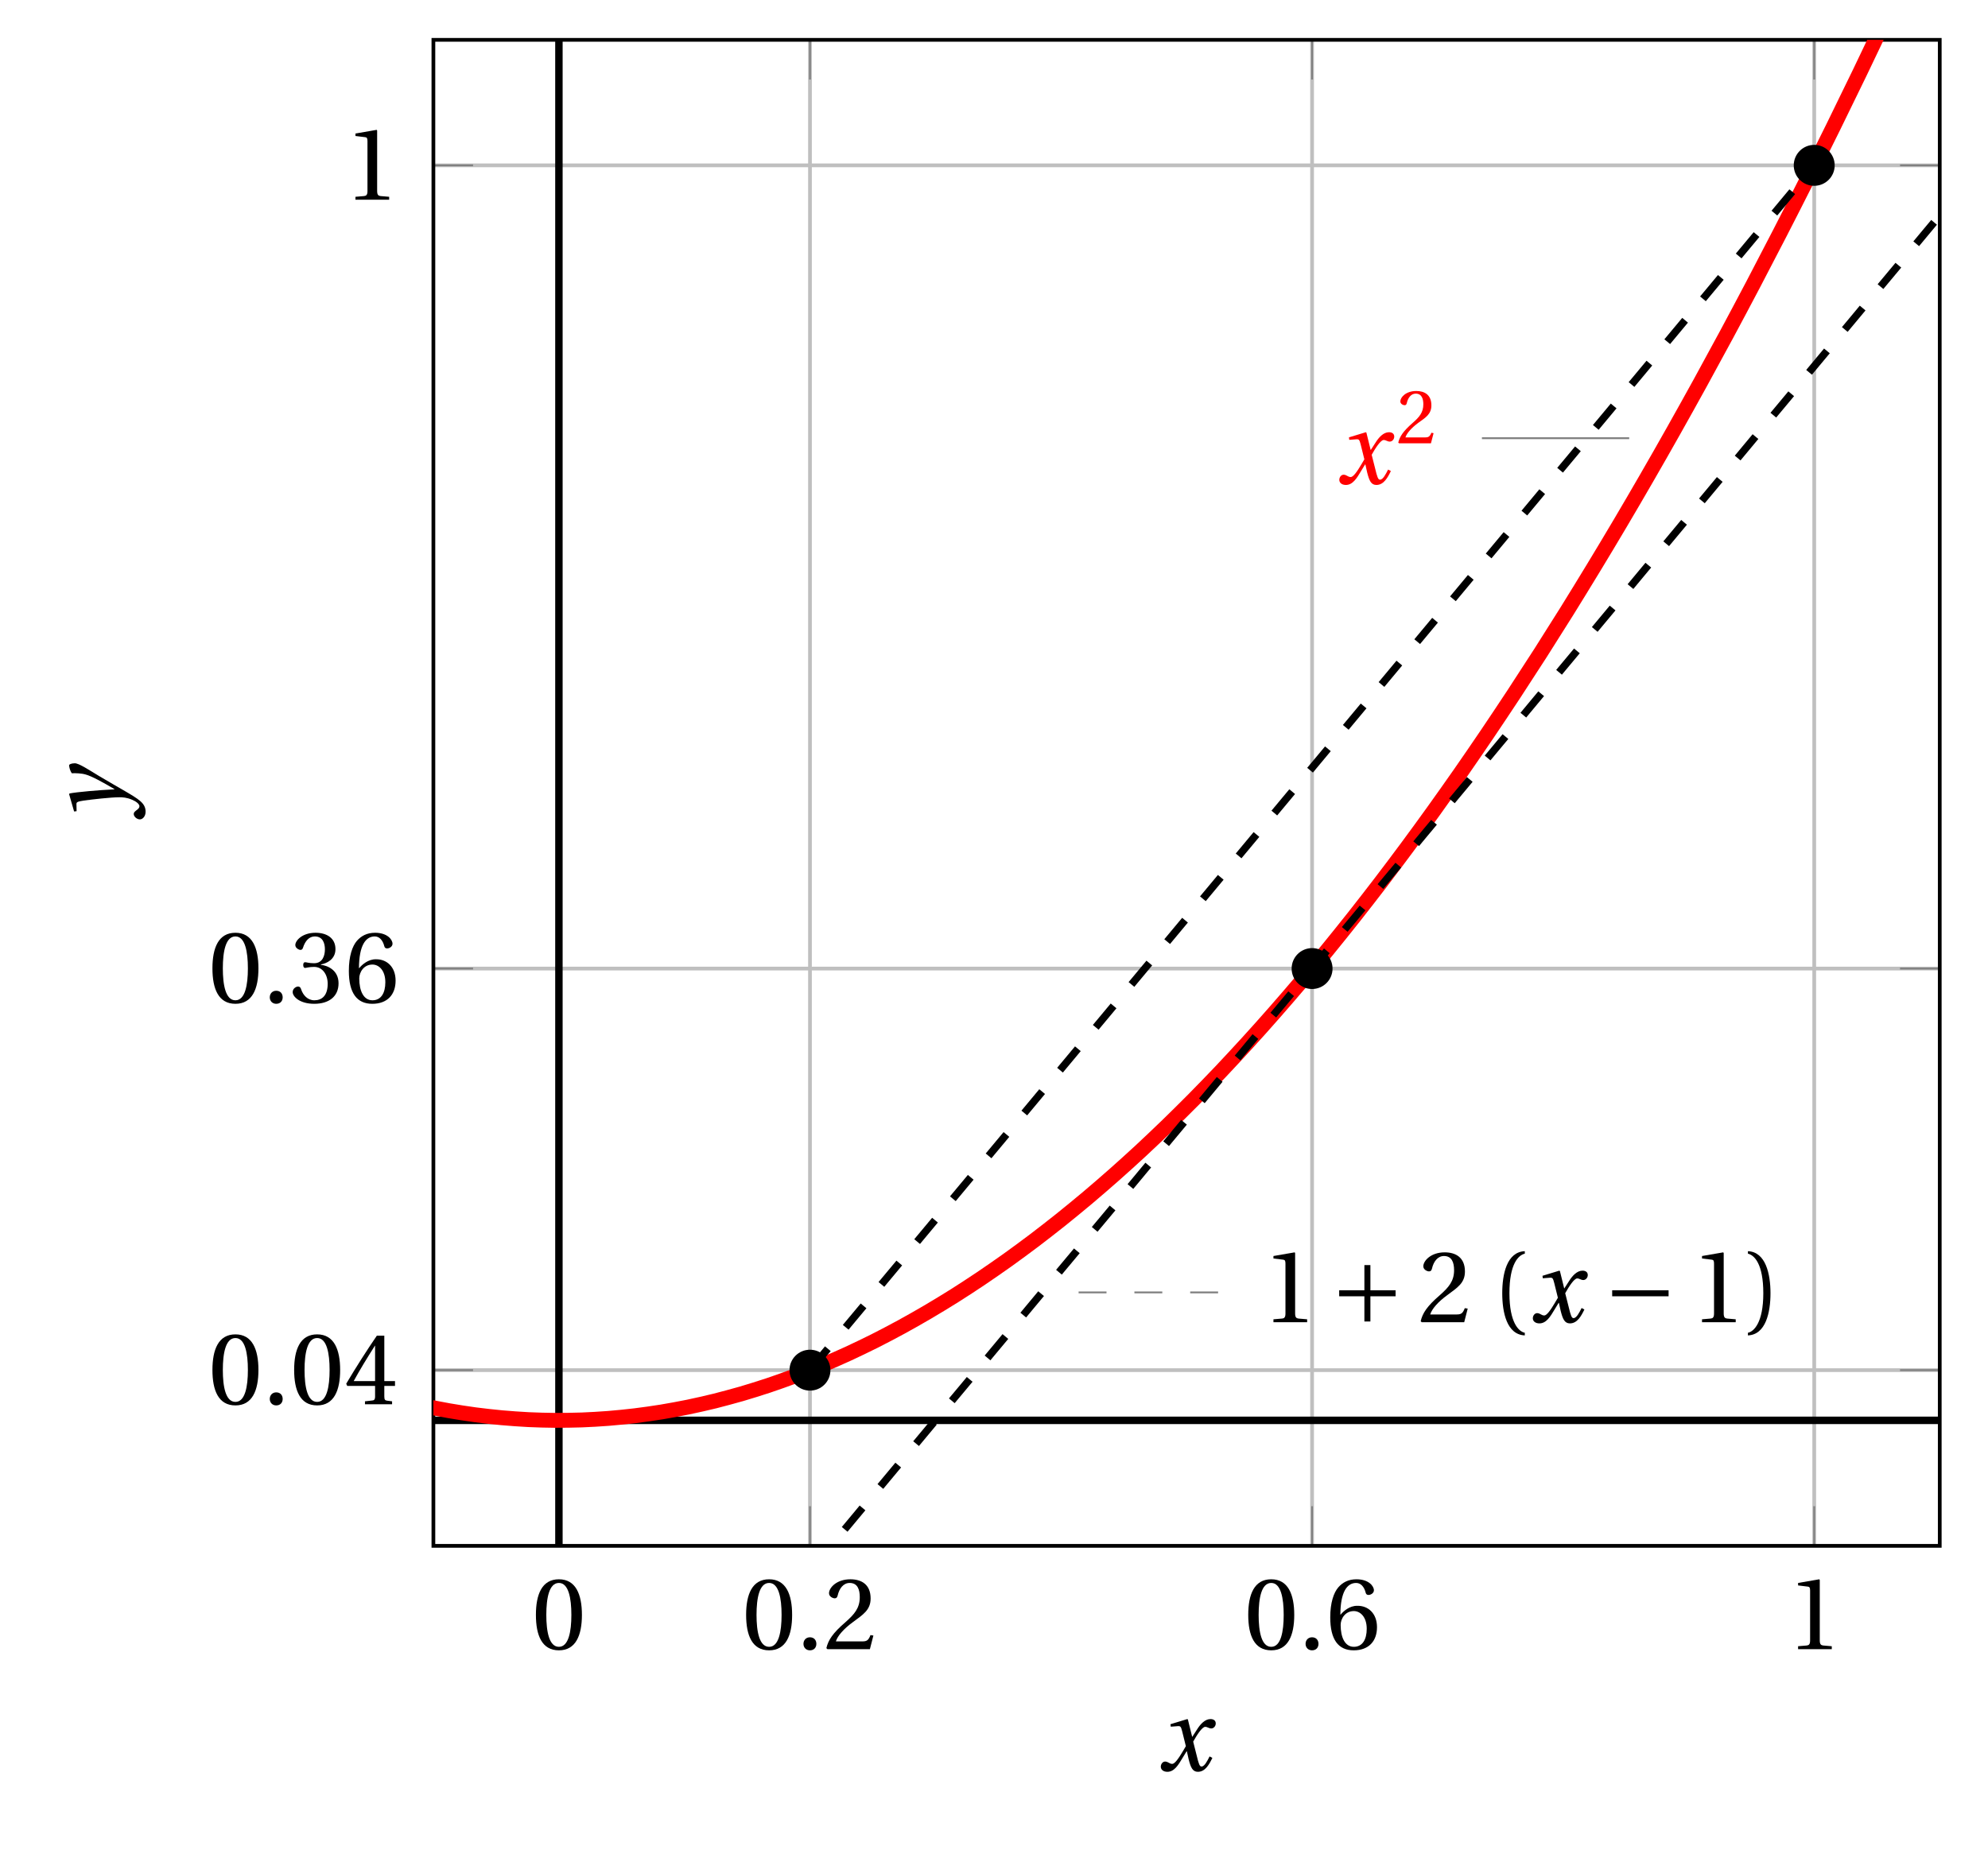
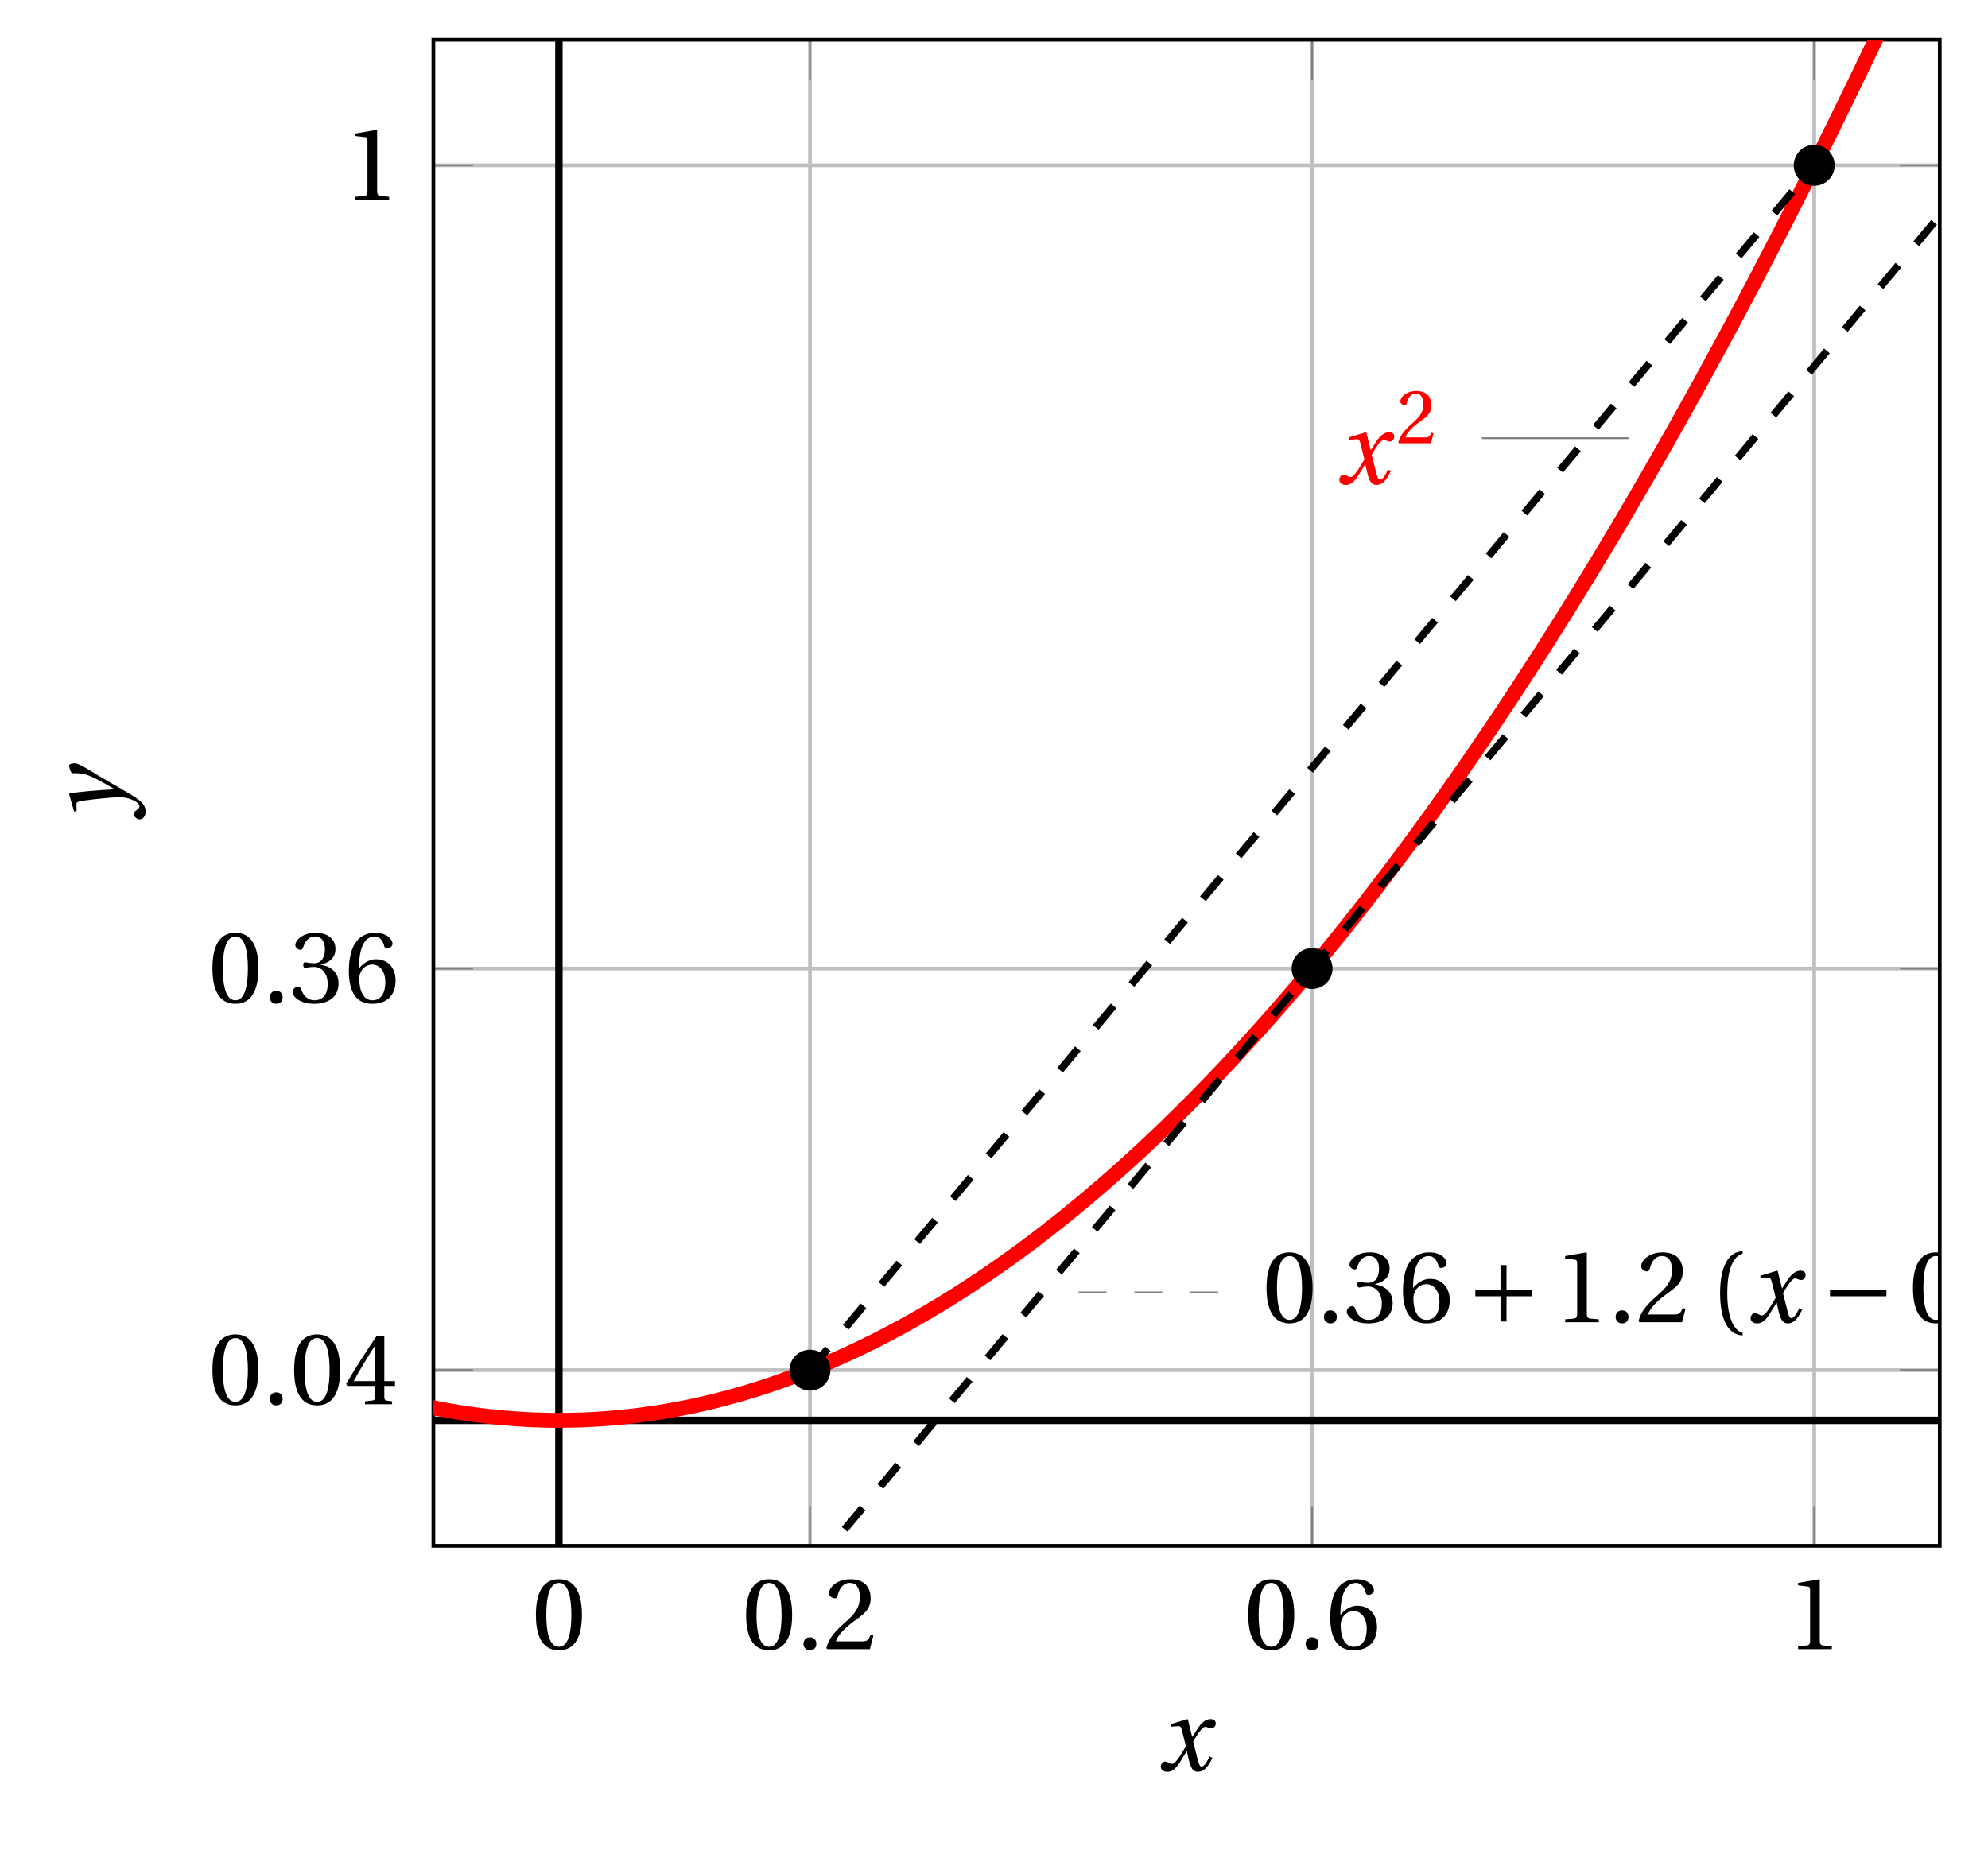
<svg xmlns="http://www.w3.org/2000/svg" xmlns:xlink="http://www.w3.org/1999/xlink" width="212.009pt" height="197.254pt" viewBox="0 0 212.009 197.254" version="1.2">
  <defs>
    <g>
      <symbol overflow="visible" id="glyph0-0">
        <path style="stroke:none;" d="" />
      </symbol>
      <symbol overflow="visible" id="glyph0-1">
        <path style="stroke:none;" d="M 2.906 -7.062 C 3.938 -7.062 4.234 -5.438 4.234 -3.656 C 4.234 -1.875 3.938 -0.25 2.906 -0.25 C 1.859 -0.25 1.562 -1.875 1.562 -3.656 C 1.562 -5.438 1.859 -7.062 2.906 -7.062 Z M 2.906 -7.453 C 1.094 -7.453 0.453 -5.844 0.453 -3.656 C 0.453 -1.469 1.094 0.125 2.906 0.125 C 4.703 0.125 5.359 -1.469 5.359 -3.656 C 5.359 -5.844 4.703 -7.453 2.906 -7.453 Z M 2.906 -7.453 " />
      </symbol>
      <symbol overflow="visible" id="glyph0-2">
        <path style="stroke:none;" d="M 1.453 0.125 C 1.891 0.125 2.141 -0.172 2.141 -0.562 C 2.141 -0.969 1.891 -1.266 1.453 -1.266 C 1.047 -1.266 0.766 -0.969 0.766 -0.562 C 0.766 -0.172 1.047 0.125 1.453 0.125 Z M 1.453 0.125 " />
      </symbol>
      <symbol overflow="visible" id="glyph0-3">
        <path style="stroke:none;" d="M 5.312 -1.453 L 5 -1.5 C 4.781 -0.906 4.562 -0.828 4.125 -0.828 L 1.312 -0.828 C 1.484 -1.406 2.141 -2.172 3.156 -2.906 C 4.203 -3.688 5.016 -4.172 5.016 -5.406 C 5.016 -6.922 4.016 -7.453 2.859 -7.453 C 1.359 -7.453 0.578 -6.531 0.578 -5.969 C 0.578 -5.594 1 -5.422 1.188 -5.422 C 1.375 -5.422 1.453 -5.531 1.5 -5.719 C 1.672 -6.469 2.109 -7.062 2.781 -7.062 C 3.625 -7.062 3.859 -6.359 3.859 -5.547 C 3.859 -4.375 3.281 -3.719 2.328 -2.875 C 0.969 -1.703 0.5 -0.969 0.297 -0.109 L 0.406 0 L 4.938 0 Z M 5.312 -1.453 " />
      </symbol>
      <symbol overflow="visible" id="glyph0-4">
        <path style="stroke:none;" d="M 2.984 0.125 C 4.594 0.125 5.469 -0.859 5.469 -2.344 C 5.469 -3.828 4.516 -4.641 3.375 -4.625 C 2.547 -4.641 1.891 -4.047 1.594 -3.688 L 1.562 -3.688 C 1.578 -6.094 2.266 -7.062 3.25 -7.062 C 3.75 -7.062 4.109 -6.641 4.266 -6.016 C 4.297 -5.875 4.391 -5.781 4.562 -5.781 C 4.797 -5.781 5.141 -5.969 5.141 -6.281 C 5.141 -6.719 4.594 -7.453 3.281 -7.453 C 2.422 -7.453 1.812 -7.125 1.344 -6.594 C 0.859 -6.031 0.484 -4.969 0.484 -3.391 C 0.484 -1.016 1.344 0.125 2.984 0.125 Z M 3 -4.062 C 3.688 -4.062 4.375 -3.438 4.375 -2.172 C 4.375 -1.031 3.922 -0.25 3 -0.25 C 2.047 -0.25 1.594 -1.266 1.594 -2.578 C 1.594 -3.25 2.078 -4.062 3 -4.062 Z M 3 -4.062 " />
      </symbol>
      <symbol overflow="visible" id="glyph0-5">
        <path style="stroke:none;" d="M 4.781 0 L 4.781 -0.312 L 3.859 -0.391 C 3.641 -0.422 3.5 -0.5 3.5 -0.938 L 3.5 -7.375 L 3.453 -7.453 L 1.188 -7.062 L 1.188 -6.797 L 2.219 -6.672 C 2.406 -6.656 2.469 -6.562 2.469 -6.25 L 2.469 -0.938 C 2.469 -0.719 2.438 -0.594 2.375 -0.516 C 2.328 -0.438 2.234 -0.406 2.109 -0.391 L 1.188 -0.312 L 1.188 0 Z M 4.781 0 " />
      </symbol>
      <symbol overflow="visible" id="glyph0-6">
        <path style="stroke:none;" d="M 3.281 -1.953 L 3.281 -0.844 C 3.281 -0.469 3.172 -0.406 2.906 -0.391 L 2.203 -0.312 L 2.203 0 L 5.094 0 L 5.094 -0.312 L 4.594 -0.375 C 4.344 -0.406 4.266 -0.469 4.266 -0.844 L 4.266 -1.953 L 5.406 -1.953 L 5.406 -2.469 L 4.266 -2.469 L 4.266 -7.312 L 3.469 -7.312 C 2.438 -5.812 1.219 -3.906 0.203 -2.188 L 0.312 -1.953 Z M 1 -2.469 C 1.656 -3.672 2.422 -4.922 3.266 -6.25 L 3.281 -6.25 L 3.281 -2.469 Z M 1 -2.469 " />
      </symbol>
      <symbol overflow="visible" id="glyph0-7">
        <path style="stroke:none;" d="M 1.422 -4.016 C 1.422 -3.828 1.484 -3.703 1.625 -3.703 C 1.75 -3.703 2.047 -3.812 2.578 -3.812 C 3.5 -3.812 4.031 -2.969 4.031 -2.016 C 4.031 -0.719 3.391 -0.25 2.609 -0.25 C 1.891 -0.25 1.406 -0.797 1.203 -1.406 C 1.141 -1.625 1.031 -1.719 0.875 -1.719 C 0.672 -1.719 0.297 -1.516 0.297 -1.125 C 0.297 -0.641 1.047 0.125 2.594 0.125 C 4.188 0.125 5.188 -0.672 5.188 -2.062 C 5.188 -3.531 3.922 -3.969 3.312 -4.031 L 3.312 -4.078 C 3.906 -4.172 4.859 -4.609 4.859 -5.703 C 4.859 -6.906 3.906 -7.453 2.734 -7.453 C 1.297 -7.453 0.578 -6.609 0.578 -6.141 C 0.578 -5.812 0.969 -5.625 1.125 -5.625 C 1.266 -5.625 1.344 -5.703 1.391 -5.844 C 1.625 -6.578 2.047 -7.062 2.656 -7.062 C 3.531 -7.062 3.734 -6.297 3.734 -5.688 C 3.734 -5.031 3.5 -4.203 2.578 -4.203 C 2.047 -4.203 1.75 -4.312 1.625 -4.312 C 1.484 -4.312 1.422 -4.203 1.422 -4.016 Z M 1.422 -4.016 " />
      </symbol>
      <symbol overflow="visible" id="glyph0-8">
        <path style="stroke:none;" d="M 1.922 -3.094 C 1.922 -6.219 2.875 -7.156 3.562 -7.312 L 3.562 -7.578 C 1.641 -7.5 1.156 -5.125 1.156 -3.094 C 1.156 -1.047 1.641 1.328 3.562 1.406 L 3.562 1.125 C 2.922 1 1.922 0.062 1.922 -3.094 Z M 1.922 -3.094 " />
-       </symbol>
-       <symbol overflow="visible" id="glyph0-9">
-         <path style="stroke:none;" d="M 1.922 -3.094 C 1.922 0.062 0.906 1 0.281 1.125 L 0.281 1.406 C 2.188 1.328 2.688 -1.047 2.688 -3.094 C 2.688 -5.125 2.188 -7.5 0.281 -7.578 L 0.281 -7.312 C 0.969 -7.156 1.922 -6.219 1.922 -3.094 Z M 1.922 -3.094 " />
      </symbol>
      <symbol overflow="visible" id="glyph1-0">
        <path style="stroke:none;" d="" />
      </symbol>
      <symbol overflow="visible" id="glyph1-1">
        <path style="stroke:none;" d="M 5.547 -1.516 C 5.297 -1.016 5 -0.438 4.688 -0.438 C 4.484 -0.438 4.391 -0.688 4.156 -1.672 L 3.797 -3.094 C 4.188 -3.797 4.75 -4.672 5.078 -4.672 C 5.172 -4.672 5.25 -4.656 5.375 -4.594 C 5.484 -4.547 5.594 -4.5 5.734 -4.5 C 5.969 -4.5 6.203 -4.734 6.203 -5.031 C 6.203 -5.359 5.953 -5.5 5.641 -5.5 C 5.062 -5.5 4.562 -4.969 4.188 -4.359 L 3.703 -3.609 L 3.688 -3.609 L 3.234 -5.453 L 3.172 -5.5 L 1.375 -4.953 L 1.406 -4.688 L 2.219 -4.75 C 2.422 -4.75 2.5 -4.703 2.625 -4.188 L 3.016 -2.609 L 2.703 -2.078 C 2.234 -1.281 1.828 -0.719 1.562 -0.719 C 1.453 -0.719 1.344 -0.75 1.25 -0.812 C 1.141 -0.859 1 -0.969 0.812 -0.969 C 0.531 -0.969 0.344 -0.688 0.344 -0.422 C 0.344 -0.109 0.609 0.125 1.047 0.125 C 1.781 0.125 2.219 -0.609 2.656 -1.344 L 3.094 -2.062 L 3.125 -2.062 L 3.312 -1.219 C 3.531 -0.344 3.734 0.125 4.297 0.125 C 5.094 0.125 5.516 -0.688 5.844 -1.359 Z M 5.547 -1.516 " />
      </symbol>
      <symbol overflow="visible" id="glyph2-0">
        <path style="stroke:none;" d="" />
      </symbol>
      <symbol overflow="visible" id="glyph2-1">
        <path style="stroke:none;" d="M 3.984 -1.078 L 3.75 -1.125 C 3.578 -0.688 3.406 -0.625 3.078 -0.625 L 0.984 -0.625 C 1.109 -1.047 1.594 -1.625 2.359 -2.188 C 3.156 -2.75 3.75 -3.125 3.75 -4.047 C 3.75 -5.188 3 -5.578 2.141 -5.578 C 1.016 -5.578 0.438 -4.891 0.438 -4.469 C 0.438 -4.188 0.75 -4.062 0.891 -4.062 C 1.031 -4.062 1.094 -4.141 1.125 -4.281 C 1.25 -4.844 1.578 -5.297 2.078 -5.297 C 2.719 -5.297 2.891 -4.75 2.891 -4.156 C 2.891 -3.281 2.453 -2.781 1.734 -2.156 C 0.734 -1.281 0.375 -0.719 0.219 -0.078 L 0.297 0 L 3.703 0 Z M 3.984 -1.078 " />
      </symbol>
      <symbol overflow="visible" id="glyph3-0">
        <path style="stroke:none;" d="" />
      </symbol>
      <symbol overflow="visible" id="glyph3-1">
        <path style="stroke:none;" d="M 0.938 -3.406 L 0.938 -2.766 L 3.625 -2.766 L 3.625 -0.078 L 4.266 -0.078 L 4.266 -2.766 L 6.953 -2.766 L 6.953 -3.406 L 4.266 -3.406 L 4.266 -6.094 L 3.625 -6.094 L 3.625 -3.406 Z M 0.938 -3.406 " />
      </symbol>
      <symbol overflow="visible" id="glyph3-2">
        <path style="stroke:none;" d="M 6.953 -2.766 L 6.953 -3.406 L 0.938 -3.406 L 0.938 -2.766 Z M 6.953 -2.766 " />
      </symbol>
      <symbol overflow="visible" id="glyph4-0">
        <path style="stroke:none;" d="" />
      </symbol>
      <symbol overflow="visible" id="glyph4-1">
        <path style="stroke:none;" d="M -4.969 -0.781 L -4.703 -0.812 L -4.719 -1.562 C -4.734 -1.797 -4.547 -1.844 -3.969 -1.938 C -3.125 -2.062 -1.016 -2.297 -0.141 -2.297 C 0.188 -2.297 0.641 -2.281 1.219 -2.031 C 1.672 -1.844 2 -1.562 2 -1.344 C 2 -1.172 1.875 -1.047 1.656 -0.891 C 1.484 -0.75 1.391 -0.672 1.391 -0.5 C 1.406 -0.219 1.734 0.062 2.047 0.062 C 2.344 0.062 2.656 -0.266 2.656 -0.75 C 2.656 -1.672 1.953 -2.078 0.297 -3.047 C -0.078 -3.266 -1.234 -3.922 -2.359 -4.594 C -3.391 -5.219 -4.453 -5.922 -4.891 -5.922 C -5.266 -5.922 -5.5 -5.797 -5.5 -5.719 C -5.5 -5.516 -5.406 -5.141 -5.219 -4.859 C -4.844 -4.875 -4.172 -4.859 -3.719 -4.719 C -3.094 -4.547 -1.922 -3.906 -0.672 -3.172 L -0.672 -3.141 C -2.344 -3.062 -4.656 -2.859 -5.453 -2.703 L -5.5 -2.625 Z M -4.969 -0.781 " />
      </symbol>
    </g>
    <clipPath id="clip1">
      <path d="M 59 4.25 L 61 4.25 L 61 164.895 L 59 164.895 Z M 59 4.25 " />
    </clipPath>
    <clipPath id="clip2">
      <path d="M 46.219 151 L 206.863 151 L 206.863 152 L 46.219 152 Z M 46.219 151 " />
    </clipPath>
    <clipPath id="clip3">
      <path d="M 46.219 4.25 L 206.863 4.25 L 206.863 164.895 L 46.219 164.895 Z M 46.219 4.25 " />
    </clipPath>
    <clipPath id="clip4">
      <path d="M 48 11 L 206.863 11 L 206.863 164.895 L 48 164.895 Z M 48 11 " />
+     </clipPath>
+     <clipPath id="clip5">
+       <path d="M 204 133 L 206.863 133 L 206.863 142 L 204 142 Z M 204 133 " />
    </clipPath>
  </defs>
  <g id="surface1">
    <path style="fill:none;stroke-width:0.399;stroke-linecap:butt;stroke-linejoin:miter;stroke:rgb(75%,75%,75%);stroke-opacity:1;stroke-miterlimit:10;" d="M 268.993 0.001 L 268.993 161.396 M 295.892 0.001 L 295.892 161.396 M 349.689 0.001 L 349.689 161.396 M 403.49 0.001 L 403.49 161.396 " transform="matrix(0.995347,0,0,-0.995347,-208.1361,164.8952)" />
    <path style="fill:none;stroke-width:0.399;stroke-linecap:butt;stroke-linejoin:miter;stroke:rgb(75%,75%,75%);stroke-opacity:1;stroke-miterlimit:10;" d="M 255.544 18.831 L 416.939 18.831 M 255.544 61.867 L 416.939 61.867 M 255.544 147.947 L 416.939 147.947 " transform="matrix(0.995347,0,0,-0.995347,-208.1361,164.8952)" />
    <path style="fill:none;stroke-width:0.199;stroke-linecap:butt;stroke-linejoin:miter;stroke:rgb(50%,50%,50%);stroke-opacity:1;stroke-miterlimit:10;" d="M 268.993 0.001 L 268.993 4.251 M 295.892 0.001 L 295.892 4.251 M 349.689 0.001 L 349.689 4.251 M 403.49 0.001 L 403.49 4.251 M 268.993 161.396 L 268.993 157.142 M 295.892 161.396 L 295.892 157.142 M 349.689 161.396 L 349.689 157.142 M 403.49 161.396 L 403.49 157.142 " transform="matrix(0.995347,0,0,-0.995347,-208.1361,164.8952)" />
    <path style="fill:none;stroke-width:0.199;stroke-linecap:butt;stroke-linejoin:miter;stroke:rgb(50%,50%,50%);stroke-opacity:1;stroke-miterlimit:10;" d="M 255.544 18.831 L 259.794 18.831 M 255.544 61.867 L 259.794 61.867 M 255.544 147.947 L 259.794 147.947 M 416.939 18.831 L 412.685 18.831 M 416.939 61.867 L 412.685 61.867 M 416.939 147.947 L 412.685 147.947 " transform="matrix(0.995347,0,0,-0.995347,-208.1361,164.8952)" />
    <path style="fill:none;stroke-width:0.399;stroke-linecap:butt;stroke-linejoin:miter;stroke:rgb(0%,0%,0%);stroke-opacity:1;stroke-miterlimit:10;" d="M 255.544 0.001 L 255.544 161.396 L 416.939 161.396 L 416.939 0.001 Z M 255.544 0.001 " transform="matrix(0.995347,0,0,-0.995347,-208.1361,164.8952)" />
    <g style="fill:rgb(0%,0%,0%);fill-opacity:1;">
      <use xlink:href="#glyph0-1" x="56.699" y="175.914" />
    </g>
    <g style="fill:rgb(0%,0%,0%);fill-opacity:1;">
      <use xlink:href="#glyph0-1" x="79.117" y="175.914" />
      <use xlink:href="#glyph0-2" x="84.919" y="175.914" />
    </g>
    <g style="fill:rgb(0%,0%,0%);fill-opacity:1;">
      <use xlink:href="#glyph0-3" x="87.831" y="175.914" />
    </g>
    <g style="fill:rgb(0%,0%,0%);fill-opacity:1;">
      <use xlink:href="#glyph0-1" x="132.665" y="175.914" />
      <use xlink:href="#glyph0-2" x="138.467" y="175.914" />
    </g>
    <g style="fill:rgb(0%,0%,0%);fill-opacity:1;">
      <use xlink:href="#glyph0-4" x="141.379" y="175.914" />
    </g>
    <g style="fill:rgb(0%,0%,0%);fill-opacity:1;">
      <use xlink:href="#glyph0-5" x="190.568" y="175.914" />
    </g>
    <g style="fill:rgb(0%,0%,0%);fill-opacity:1;">
      <use xlink:href="#glyph0-1" x="22.202" y="149.789" />
      <use xlink:href="#glyph0-2" x="28.004" y="149.789" />
    </g>
    <g style="fill:rgb(0%,0%,0%);fill-opacity:1;">
      <use xlink:href="#glyph0-1" x="30.916" y="149.789" />
      <use xlink:href="#glyph0-6" x="36.719" y="149.789" />
    </g>
    <g style="fill:rgb(0%,0%,0%);fill-opacity:1;">
      <use xlink:href="#glyph0-1" x="22.202" y="106.95" />
      <use xlink:href="#glyph0-2" x="28.004" y="106.95" />
    </g>
    <g style="fill:rgb(0%,0%,0%);fill-opacity:1;">
      <use xlink:href="#glyph0-7" x="30.916" y="106.95" />
      <use xlink:href="#glyph0-4" x="36.719" y="106.95" />
    </g>
    <g style="fill:rgb(0%,0%,0%);fill-opacity:1;">
      <use xlink:href="#glyph0-5" x="36.72" y="21.304" />
    </g>
    <g clip-path="url(#clip1)" clip-rule="nonzero">
      <path style="fill:none;stroke-width:0.797;stroke-linecap:butt;stroke-linejoin:miter;stroke:rgb(0%,0%,0%);stroke-opacity:1;stroke-miterlimit:10;" d="M 268.993 -255.544 L 268.993 322.792 " transform="matrix(0.995347,0,0,-0.995347,-208.1361,164.8952)" />
    </g>
    <g clip-path="url(#clip2)" clip-rule="nonzero">
      <path style="fill:none;stroke-width:0.797;stroke-linecap:butt;stroke-linejoin:miter;stroke:rgb(0%,0%,0%);stroke-opacity:1;stroke-miterlimit:10;" d="M -0.001 13.45 L 578.335 13.45 " transform="matrix(0.995347,0,0,-0.995347,-208.1361,164.8952)" />
    </g>
    <g clip-path="url(#clip3)" clip-rule="nonzero">
      <path style="fill:none;stroke-width:1.594;stroke-linecap:butt;stroke-linejoin:miter;stroke:rgb(100%,0%,0%);stroke-opacity:1;stroke-miterlimit:10;" d="M 134.496 147.947 C 134.496 147.947 136.557 143.85 137.349 142.299 C 138.142 140.753 139.41 138.293 140.202 136.778 C 140.995 135.259 142.263 132.857 143.056 131.374 C 143.848 129.89 145.116 127.539 145.909 126.091 C 146.698 124.643 147.969 122.347 148.762 120.931 C 149.551 119.514 150.822 117.273 151.615 115.891 C 152.404 114.51 153.675 112.32 154.468 110.97 C 155.257 109.624 156.528 107.489 157.317 106.174 C 158.11 104.86 159.382 102.78 160.17 101.496 C 160.963 100.217 162.235 98.188 163.023 96.94 C 163.816 95.692 165.084 93.718 165.877 92.505 C 166.669 91.293 167.937 89.374 168.73 88.192 C 169.522 87.011 170.79 85.147 171.583 84.001 C 172.376 82.851 173.643 81.042 174.436 79.927 C 175.229 78.813 176.496 77.055 177.289 75.975 C 178.082 74.896 179.349 73.193 180.142 72.145 C 180.935 71.101 182.203 69.449 182.995 68.436 C 183.784 67.428 185.056 65.83 185.848 64.849 C 186.637 63.872 187.909 62.33 188.702 61.384 C 189.49 60.438 190.762 58.951 191.555 58.036 C 192.343 57.126 193.615 55.689 194.404 54.814 C 195.197 53.935 196.468 52.554 197.257 51.71 C 198.05 50.866 199.321 49.54 200.11 48.727 C 200.903 47.915 202.17 46.644 202.963 45.866 C 203.756 45.089 205.024 43.869 205.816 43.123 C 206.609 42.381 207.877 41.216 208.669 40.506 C 209.462 39.795 210.73 38.685 211.523 38.006 C 212.315 37.331 213.583 36.271 214.376 35.627 C 215.168 34.988 216.436 33.983 217.229 33.375 C 218.022 32.763 219.289 31.813 220.082 31.236 C 220.871 30.663 222.142 29.764 222.935 29.223 C 223.724 28.681 224.995 27.837 225.788 27.331 C 226.577 26.821 227.849 26.032 228.641 25.557 C 229.43 25.082 230.702 24.348 231.49 23.905 C 232.283 23.465 233.555 22.782 234.344 22.374 C 235.136 21.966 236.408 21.342 237.197 20.965 C 237.989 20.593 239.257 20.02 240.05 19.678 C 240.843 19.337 242.11 18.819 242.903 18.509 C 243.696 18.203 244.963 17.739 245.756 17.465 C 246.549 17.19 247.816 16.778 248.609 16.539 C 249.402 16.299 250.67 15.942 251.462 15.734 C 252.255 15.53 253.523 15.224 254.315 15.051 C 255.108 14.879 256.376 14.627 257.169 14.49 C 257.957 14.349 259.229 14.152 260.022 14.047 C 260.81 13.944 262.082 13.799 262.875 13.729 C 263.664 13.658 264.935 13.568 265.728 13.528 C 266.517 13.489 267.788 13.454 268.577 13.45 C 269.37 13.446 270.641 13.466 271.43 13.493 C 272.223 13.521 273.494 13.595 274.283 13.658 C 275.076 13.721 276.348 13.846 277.136 13.944 C 277.929 14.039 279.197 14.219 279.99 14.349 C 280.782 14.478 282.05 14.714 282.843 14.875 C 283.635 15.039 284.903 15.326 285.696 15.522 C 286.489 15.722 287.756 16.064 288.549 16.291 C 289.342 16.523 290.609 16.919 291.402 17.182 C 292.195 17.445 293.462 17.896 294.255 18.195 C 295.044 18.493 296.316 18.995 297.108 19.325 C 297.897 19.659 299.169 20.216 299.961 20.581 C 300.75 20.946 302.022 21.554 302.815 21.954 C 303.603 22.351 304.875 23.018 305.664 23.45 C 306.456 23.881 307.728 24.6 308.517 25.067 C 309.31 25.53 310.581 26.303 311.37 26.801 C 312.163 27.3 313.434 28.128 314.223 28.661 C 315.016 29.195 316.283 30.074 317.076 30.639 C 317.869 31.204 319.137 32.142 319.929 32.739 C 320.722 33.339 321.99 34.328 322.782 34.96 C 323.575 35.596 324.843 36.636 325.636 37.303 C 326.428 37.97 327.696 39.065 328.489 39.768 C 329.281 40.466 330.549 41.616 331.342 42.35 C 332.131 43.084 333.402 44.289 334.195 45.058 C 334.984 45.823 336.255 47.083 337.048 47.884 C 337.837 48.684 339.108 49.995 339.901 50.831 C 340.69 51.667 341.961 53.033 342.75 53.9 C 343.543 54.767 344.815 56.188 345.603 57.091 C 346.396 57.993 347.668 59.465 348.457 60.399 C 349.249 61.337 350.521 62.863 351.31 63.833 C 352.102 64.802 353.37 66.38 354.163 67.385 C 354.956 68.385 356.223 70.022 357.016 71.058 C 357.809 72.094 359.076 73.781 359.869 74.853 C 360.662 75.92 361.929 77.663 362.722 78.77 C 363.515 79.872 364.783 81.67 365.575 82.804 C 366.368 83.942 367.636 85.79 368.428 86.964 C 369.217 88.133 370.489 90.037 371.281 91.242 C 372.07 92.446 373.342 94.405 374.135 95.641 C 374.923 96.877 376.195 98.89 376.988 100.162 C 377.777 101.434 379.048 103.498 379.837 104.805 C 380.63 106.108 381.901 108.227 382.69 109.565 C 383.483 110.903 384.754 113.078 385.543 114.451 C 386.336 115.821 387.607 118.05 388.396 119.455 C 389.189 120.86 390.457 123.14 391.249 124.58 C 392.042 126.021 393.31 128.356 394.103 129.827 C 394.895 131.299 396.163 133.689 396.956 135.196 C 397.748 136.703 399.016 139.144 399.809 140.687 C 400.601 142.225 401.869 144.721 402.662 146.295 C 403.455 147.868 404.722 150.419 405.515 152.024 C 406.304 153.633 407.575 156.235 408.368 157.876 C 409.157 159.52 410.428 162.177 411.221 163.849 C 412.01 165.525 413.282 168.237 414.074 169.944 C 414.863 171.655 416.924 176.16 416.924 176.16 " transform="matrix(0.995347,0,0,-0.995347,-208.1361,164.8952)" />
    </g>
    <g style="fill:rgb(100%,0%,0%);fill-opacity:1;">
      <use xlink:href="#glyph1-1" x="142.485" y="51.605" />
    </g>
    <g style="fill:rgb(100%,0%,0%);fill-opacity:1;">
      <use xlink:href="#glyph2-1" x="148.899" y="47.285" />
    </g>
    <path style="fill:none;stroke-width:0.199;stroke-linecap:butt;stroke-linejoin:miter;stroke:rgb(50%,50%,50%);stroke-opacity:1;stroke-miterlimit:10;" d="M 383.667 118.705 L 367.887 118.705 " transform="matrix(0.995347,0,0,-0.995347,-208.1361,164.8952)" />
    <g clip-path="url(#clip4)" clip-rule="nonzero">
      <path style="fill:none;stroke-width:0.797;stroke-linecap:butt;stroke-linejoin:miter;stroke:rgb(0%,0%,0%);stroke-opacity:1;stroke-dasharray:2.989,2.989;stroke-miterlimit:10;" d="M 268.993 -34.971 C 268.993 -34.971 270.072 -33.675 270.488 -33.177 C 270.9 -32.679 271.568 -31.882 271.98 -31.384 C 272.396 -30.885 273.063 -30.088 273.475 -29.59 C 273.891 -29.092 274.554 -28.295 274.97 -27.797 C 275.386 -27.298 276.049 -26.501 276.465 -26.003 C 276.877 -25.505 277.545 -24.708 277.957 -24.21 C 278.373 -23.711 279.04 -22.914 279.452 -22.416 C 279.868 -21.922 280.531 -21.121 280.947 -20.623 C 281.363 -20.128 282.026 -19.327 282.442 -18.833 C 282.854 -18.335 283.522 -17.534 283.934 -17.04 C 284.35 -16.541 285.017 -15.744 285.429 -15.246 C 285.845 -14.748 286.508 -13.951 286.924 -13.453 C 287.34 -12.954 288.003 -12.157 288.419 -11.659 C 288.831 -11.161 289.499 -10.364 289.911 -9.866 C 290.327 -9.367 290.994 -8.57 291.406 -8.072 C 291.822 -7.574 292.485 -6.777 292.901 -6.279 C 293.317 -5.78 293.98 -4.983 294.396 -4.485 C 294.809 -3.991 295.476 -3.19 295.888 -2.692 C 296.304 -2.197 296.971 -1.396 297.383 -0.902 C 297.799 -0.404 298.462 0.397 298.878 0.892 C 299.294 1.39 299.957 2.187 300.373 2.685 C 300.786 3.183 301.453 3.98 301.865 4.479 C 302.281 4.977 302.948 5.774 303.36 6.272 C 303.776 6.77 304.439 7.567 304.855 8.066 C 305.271 8.564 305.934 9.361 306.35 9.859 C 306.763 10.357 307.43 11.154 307.842 11.653 C 308.258 12.151 308.925 12.948 309.337 13.446 C 309.753 13.941 310.416 14.741 310.832 15.24 C 311.248 15.734 311.912 16.535 312.328 17.029 C 312.74 17.528 313.407 18.328 313.819 18.823 C 314.235 19.321 314.902 20.118 315.314 20.616 C 315.73 21.115 316.393 21.911 316.809 22.41 C 317.225 22.908 317.889 23.705 318.305 24.203 C 318.717 24.702 319.384 25.498 319.796 25.997 C 320.212 26.495 320.879 27.292 321.291 27.79 C 321.707 28.289 322.37 29.085 322.786 29.584 C 323.202 30.082 323.866 30.879 324.282 31.377 C 324.694 31.872 325.361 32.672 325.773 33.171 C 326.189 33.665 326.856 34.466 327.268 34.96 C 327.684 35.459 328.347 36.259 328.763 36.754 C 329.179 37.252 329.843 38.049 330.259 38.547 C 330.671 39.046 331.338 39.842 331.75 40.341 C 332.166 40.839 332.833 41.636 333.245 42.134 C 333.661 42.633 334.324 43.429 334.74 43.928 C 335.156 44.426 335.82 45.223 336.236 45.721 C 336.648 46.22 337.315 47.016 337.727 47.515 C 338.143 48.013 338.81 48.81 339.222 49.308 C 339.638 49.803 340.301 50.603 340.717 51.102 C 341.133 51.596 341.797 52.397 342.213 52.891 C 342.625 53.39 343.292 54.19 343.704 54.685 C 344.12 55.183 344.787 55.98 345.199 56.478 C 345.615 56.977 346.278 57.773 346.694 58.272 C 347.11 58.77 347.774 59.567 348.19 60.065 C 348.602 60.564 349.269 61.36 349.681 61.859 C 350.097 62.357 350.764 63.154 351.176 63.652 C 351.592 64.151 352.255 64.947 352.671 65.446 C 353.087 65.944 353.751 66.741 354.167 67.239 C 354.579 67.734 355.246 68.534 355.658 69.033 C 356.074 69.527 356.741 70.328 357.153 70.822 C 357.569 71.321 358.232 72.121 358.648 72.616 C 359.064 73.114 359.728 73.911 360.144 74.409 C 360.556 74.908 361.223 75.704 361.635 76.203 C 362.051 76.701 362.718 77.498 363.13 77.996 C 363.546 78.495 364.21 79.291 364.626 79.79 C 365.042 80.288 365.705 81.085 366.121 81.583 C 366.533 82.082 367.2 82.878 367.612 83.377 C 368.028 83.875 368.695 84.672 369.107 85.17 C 369.523 85.665 370.187 86.465 370.603 86.964 C 371.019 87.458 371.682 88.259 372.098 88.753 C 372.51 89.252 373.177 90.052 373.589 90.547 C 374.005 91.045 374.672 91.842 375.084 92.34 C 375.5 92.839 376.164 93.636 376.58 94.134 C 376.996 94.632 377.659 95.429 378.075 95.927 C 378.487 96.426 379.154 97.223 379.566 97.721 C 379.982 98.219 380.649 99.016 381.061 99.514 C 381.477 100.013 382.141 100.81 382.557 101.308 C 382.973 101.806 383.636 102.603 384.052 103.101 C 384.464 103.596 385.131 104.397 385.543 104.895 C 385.959 105.389 386.626 106.19 387.038 106.685 C 387.454 107.183 388.118 107.984 388.534 108.478 C 388.95 108.976 389.613 109.773 390.029 110.272 C 390.441 110.77 391.108 111.567 391.52 112.065 C 391.936 112.563 392.603 113.36 393.015 113.859 C 393.431 114.357 394.095 115.154 394.511 115.652 C 394.927 116.15 395.59 116.947 396.006 117.446 C 396.418 117.944 397.085 118.741 397.497 119.239 C 397.913 119.737 398.58 120.534 398.992 121.033 C 399.408 121.527 400.072 122.328 400.488 122.826 C 400.904 123.321 401.567 124.121 401.983 124.616 C 402.395 125.114 403.062 125.915 403.474 126.409 C 403.89 126.908 404.557 127.704 404.969 128.203 C 405.385 128.701 406.049 129.498 406.465 129.996 C 406.881 130.495 407.544 131.291 407.96 131.79 C 408.372 132.288 409.039 133.085 409.451 133.583 C 409.867 134.082 410.534 134.878 410.947 135.377 C 411.363 135.875 412.026 136.672 412.442 137.17 C 412.858 137.669 413.521 138.465 413.937 138.964 C 414.349 139.458 415.016 140.259 415.428 140.757 C 415.844 141.252 416.924 142.547 416.924 142.547 " transform="matrix(0.995347,0,0,-0.995347,-208.1361,164.8952)" />
    </g>
    <g style="fill:rgb(0%,0%,0%);fill-opacity:1;">
-       <use xlink:href="#glyph0-5" x="134.618" y="141.04" />
+       <use xlink:href="#glyph0-1" x="134.618" y="141.04" />
+       <use xlink:href="#glyph0-2" x="140.42" y="141.04" />
    </g>
    <g style="fill:rgb(0%,0%,0%);fill-opacity:1;">
-       <use xlink:href="#glyph3-1" x="141.879" y="141.04" />
+       <use xlink:href="#glyph0-7" x="143.332" y="141.04" />
+       <use xlink:href="#glyph0-4" x="149.134" y="141.04" />
    </g>
    <g style="fill:rgb(0%,0%,0%);fill-opacity:1;">
-       <use xlink:href="#glyph0-3" x="151.211" y="141.04" />
+       <use xlink:href="#glyph3-1" x="156.396" y="141.04" />
    </g>
    <g style="fill:rgb(0%,0%,0%);fill-opacity:1;">
-       <use xlink:href="#glyph0-8" x="159.05" y="141.04" />
+       <use xlink:href="#glyph0-5" x="165.728" y="141.04" />
+       <use xlink:href="#glyph0-2" x="171.531" y="141.04" />
    </g>
    <g style="fill:rgb(0%,0%,0%);fill-opacity:1;">
-       <use xlink:href="#glyph1-1" x="163.124" y="141.04" />
+       <use xlink:href="#glyph0-3" x="174.443" y="141.04" />
    </g>
    <g style="fill:rgb(0%,0%,0%);fill-opacity:1;">
-       <use xlink:href="#glyph3-2" x="170.992" y="141.04" />
+       <use xlink:href="#glyph0-8" x="182.281" y="141.04" />
    </g>
    <g style="fill:rgb(0%,0%,0%);fill-opacity:1;">
-       <use xlink:href="#glyph0-5" x="180.323" y="141.04" />
-       <use xlink:href="#glyph0-9" x="186.125" y="141.04" />
+       <use xlink:href="#glyph1-1" x="186.351" y="141.04" />
+     </g>
+     <g style="fill:rgb(0%,0%,0%);fill-opacity:1;">
+       <use xlink:href="#glyph3-2" x="194.219" y="141.04" />
+     </g>
+     <g clip-path="url(#clip5)" clip-rule="nonzero">
+       <g style="fill:rgb(0%,0%,0%);fill-opacity:1;">
+         <use xlink:href="#glyph0-1" x="203.552" y="141.04" />
+         <use xlink:href="#glyph0-2" x="209.354" y="141.04" />
+       </g>
    </g>
    <path style="fill:none;stroke-width:0.199;stroke-linecap:butt;stroke-linejoin:miter;stroke:rgb(50%,50%,50%);stroke-opacity:1;stroke-dasharray:2.989,2.989;stroke-miterlimit:10;" d="M 324.674 27.162 L 340.454 27.162 " transform="matrix(0.995347,0,0,-0.995347,-208.1361,164.8952)" />
    <path style="fill-rule:nonzero;fill:rgb(0%,0%,0%);fill-opacity:1;stroke-width:0.399;stroke-linecap:butt;stroke-linejoin:miter;stroke:rgb(0%,0%,0%);stroke-opacity:1;stroke-miterlimit:10;" d="M 297.885 18.831 C 297.885 19.929 296.994 20.82 295.892 20.82 C 294.793 20.82 293.898 19.929 293.898 18.831 C 293.898 17.728 294.793 16.837 295.892 16.837 C 296.994 16.837 297.885 17.728 297.885 18.831 Z M 297.885 18.831 " transform="matrix(0.995347,0,0,-0.995347,-208.1361,164.8952)" />
    <path style="fill-rule:nonzero;fill:rgb(0%,0%,0%);fill-opacity:1;stroke-width:0.399;stroke-linecap:butt;stroke-linejoin:miter;stroke:rgb(0%,0%,0%);stroke-opacity:1;stroke-miterlimit:10;" d="M 351.682 61.867 C 351.682 62.969 350.792 63.86 349.689 63.86 C 348.59 63.86 347.699 62.969 347.699 61.867 C 347.699 60.768 348.59 59.877 349.689 59.877 C 350.792 59.877 351.682 60.768 351.682 61.867 Z M 351.682 61.867 " transform="matrix(0.995347,0,0,-0.995347,-208.1361,164.8952)" />
    <path style="fill-rule:nonzero;fill:rgb(0%,0%,0%);fill-opacity:1;stroke-width:0.399;stroke-linecap:butt;stroke-linejoin:miter;stroke:rgb(0%,0%,0%);stroke-opacity:1;stroke-miterlimit:10;" d="M 405.484 147.947 C 405.484 149.046 404.589 149.941 403.49 149.941 C 402.387 149.941 401.496 149.046 401.496 147.947 C 401.496 146.844 402.387 145.953 403.49 145.953 C 404.589 145.953 405.484 146.844 405.484 147.947 Z M 405.484 147.947 " transform="matrix(0.995347,0,0,-0.995347,-208.1361,164.8952)" />
    <path style="fill:none;stroke-width:0.797;stroke-linecap:butt;stroke-linejoin:miter;stroke:rgb(0%,0%,0%);stroke-opacity:1;stroke-dasharray:2.989,2.989;stroke-miterlimit:10;" d="M 295.892 18.831 L 403.49 147.947 " transform="matrix(0.995347,0,0,-0.995347,-208.1361,164.8952)" />
    <g style="fill:rgb(0%,0%,0%);fill-opacity:1;">
      <use xlink:href="#glyph1-1" x="123.449" y="188.872" />
    </g>
    <g style="fill:rgb(0%,0%,0%);fill-opacity:1;">
      <use xlink:href="#glyph4-1" x="12.871" y="87.34" />
    </g>
  </g>
</svg>
